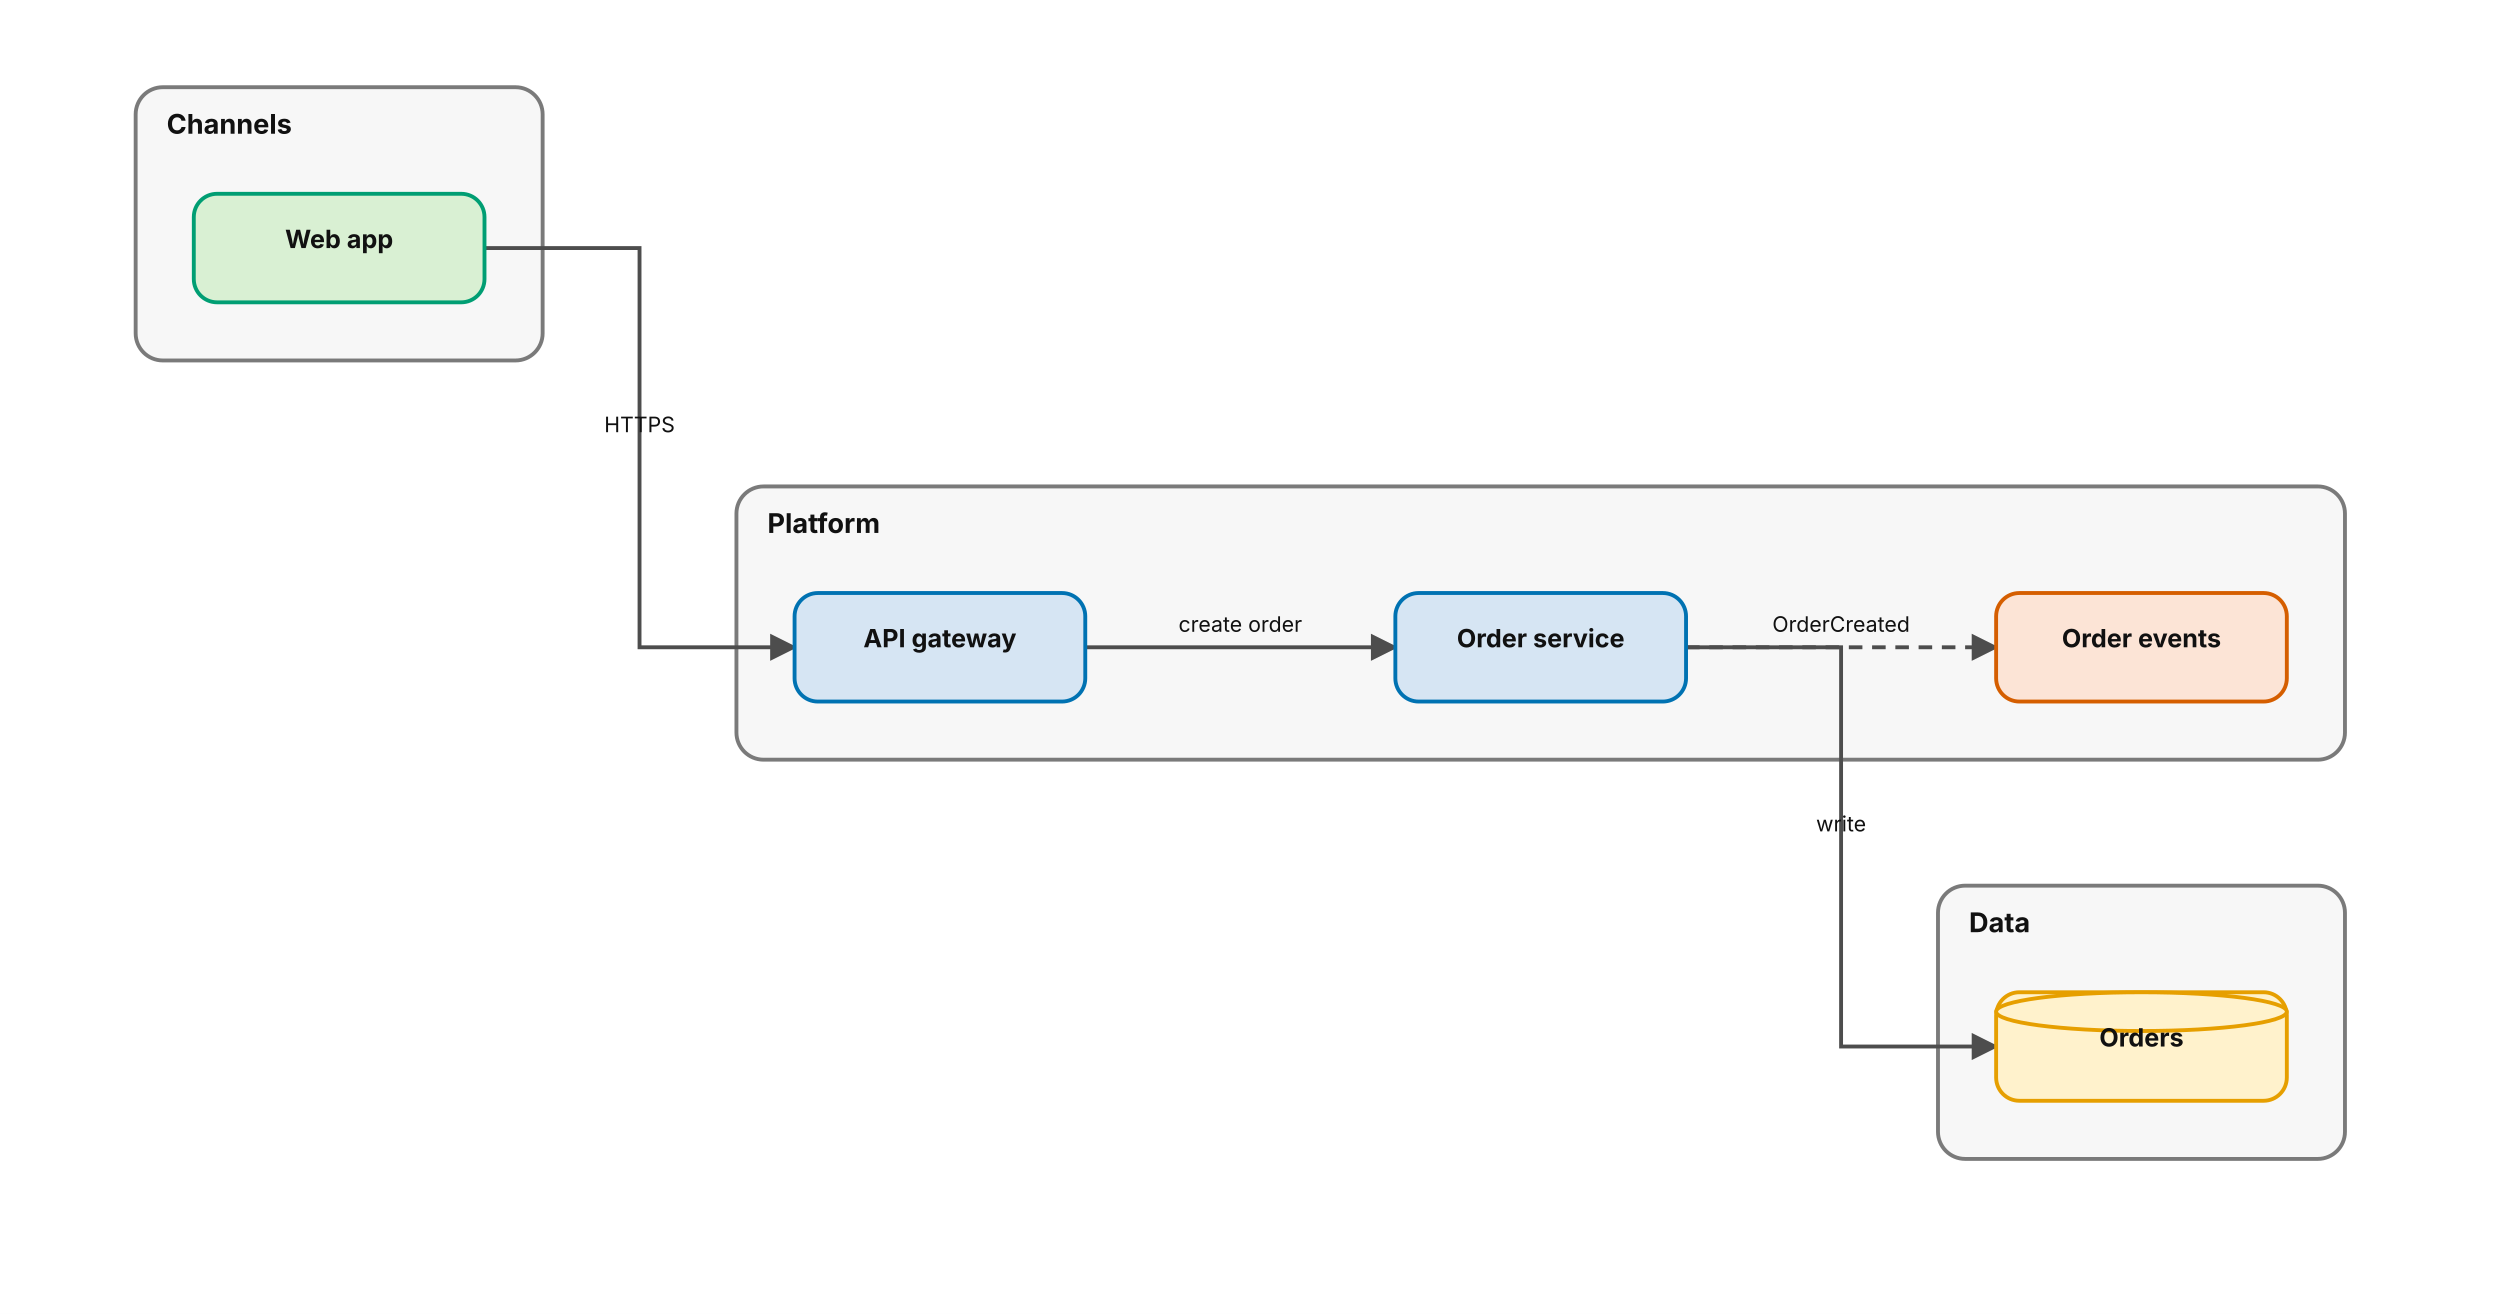
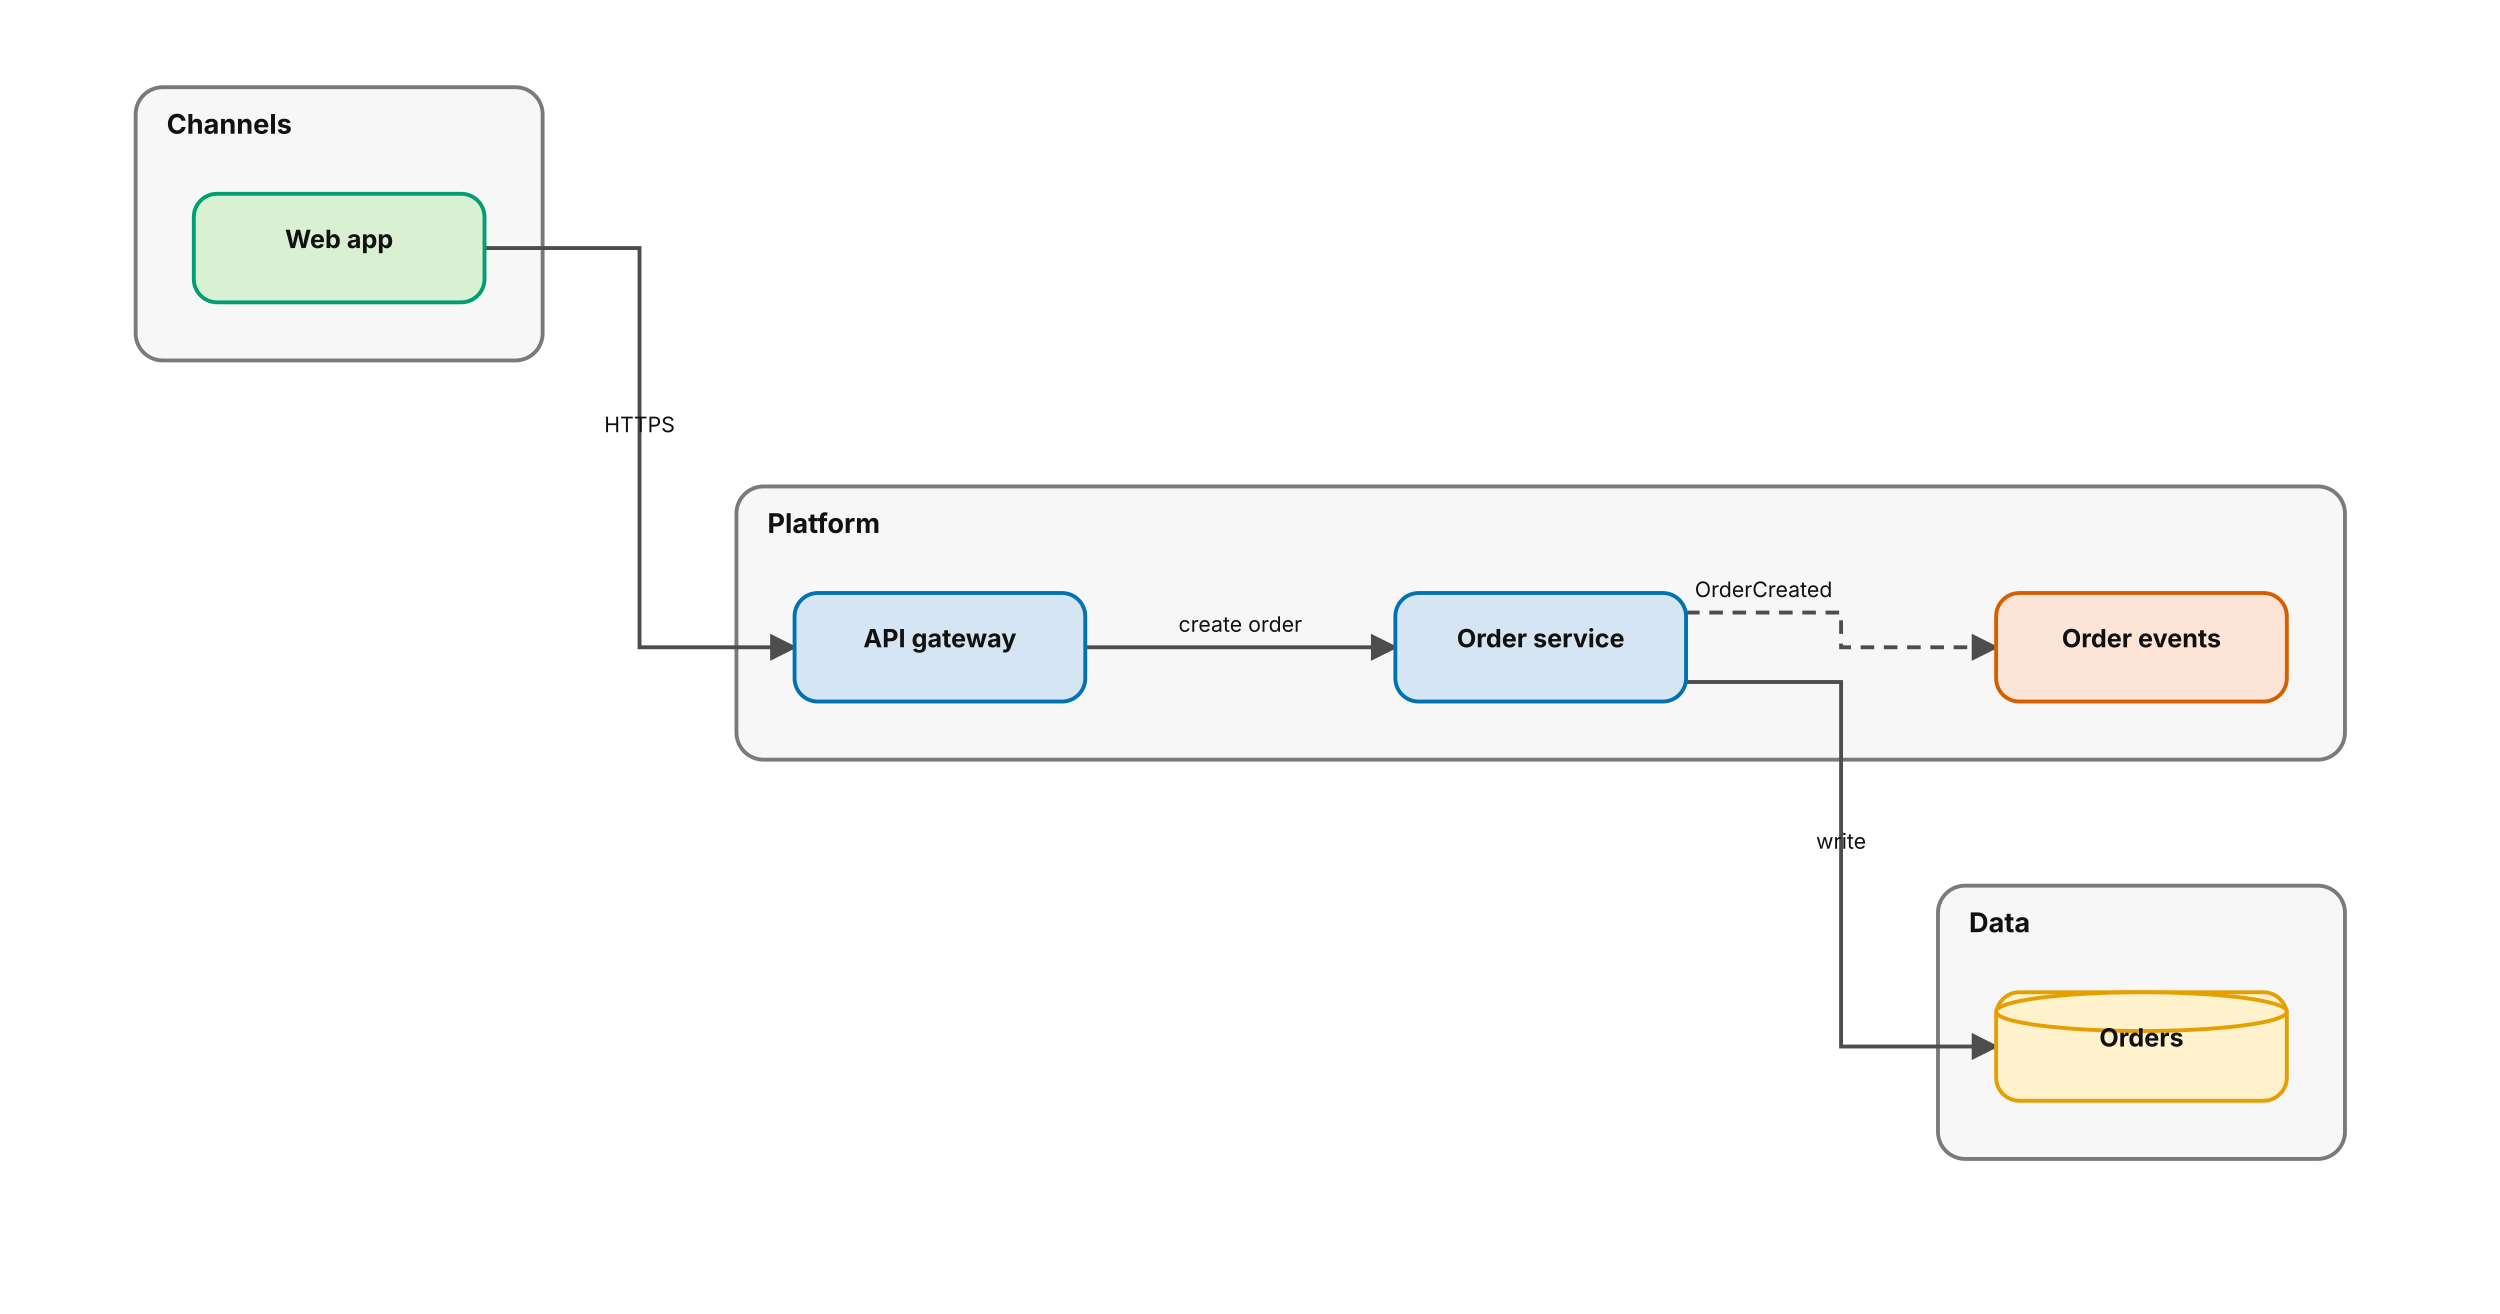
<svg xmlns="http://www.w3.org/2000/svg" width="1290" height="678" viewBox="0 0 1290 678" role="img" aria-label="Order processing">
  <rect width="100%" height="100%" fill="#ffffff" />
  <defs>
-     <marker id="arrow" viewBox="0 0 10 10" refX="9" refY="5" markerWidth="7" markerHeight="7" orient="auto-start-reverse">
+     <marker id="arrow-4d4d4d" viewBox="0 0 10 10" refX="9" refY="5" markerWidth="7" markerHeight="7" orient="auto-start-reverse">
      <path d="M 0 0 L 10 5 L 0 10 z" fill="#4d4d4d" />
    </marker>
  </defs>
  <rect x="70" y="45" width="210" height="141" rx="14" fill="#f7f7f7" stroke="#7a7a7a" stroke-width="2" />
  <text x="86" y="69" fill="#111111" font-family="Inter, Arial, sans-serif" font-size="14" font-weight="700">Channels</text>
  <rect x="380" y="251" width="830" height="141" rx="14" fill="#f7f7f7" stroke="#7a7a7a" stroke-width="2" />
  <text x="396" y="275" fill="#111111" font-family="Inter, Arial, sans-serif" font-size="14" font-weight="700">Platform</text>
  <rect x="1000" y="457" width="210" height="141" rx="14" fill="#f7f7f7" stroke="#7a7a7a" stroke-width="2" />
  <text x="1016" y="481" fill="#111111" font-family="Inter, Arial, sans-serif" font-size="14" font-weight="700">Data</text>
-   <polyline points="250,128.0 330.0,128.0 330.0,334.0 410,334.0" fill="none" stroke="#4d4d4d" stroke-width="2" marker-end="url(#arrow)" />
+   <polyline points="250,128.0 330.0,128.0 330.0,334.0 410,334.0" fill="none" stroke="#4d4d4d" stroke-width="2" marker-end="url(#arrow-4d4d4d)" />
  <text x="330.0" y="223.0" fill="#111111" font-family="Inter, Arial, sans-serif" font-size="11" text-anchor="middle">HTTPS</text>
-   <polyline points="560,334.0 640.0,334.0 640.0,334.0 720,334.0" fill="none" stroke="#4d4d4d" stroke-width="2" marker-end="url(#arrow)" />
+   <polyline points="560,334.0 720,334.0" fill="none" stroke="#4d4d4d" stroke-width="2" marker-end="url(#arrow-4d4d4d)" />
  <text x="640.0" y="326.0" fill="#111111" font-family="Inter, Arial, sans-serif" font-size="11" text-anchor="middle">create order</text>
-   <polyline points="870,334.0 950.0,334.0 950.0,540.0 1030,540.0" fill="none" stroke="#4d4d4d" stroke-width="2" marker-end="url(#arrow)" />
-   <text x="950.0" y="429.0" fill="#111111" font-family="Inter, Arial, sans-serif" font-size="11" text-anchor="middle">write</text>
-   <polyline points="870,334.0 950.0,334.0 950.0,334.0 1030,334.0" fill="none" stroke="#4d4d4d" stroke-width="2" marker-end="url(#arrow)" stroke-dasharray="7 5" />
-   <text x="950.0" y="326.0" fill="#111111" font-family="Inter, Arial, sans-serif" font-size="11" text-anchor="middle">OrderCreated</text>
+   <polyline points="870,351.92 950.0,351.92 950.0,540.0 1030,540.0" fill="none" stroke="#4d4d4d" stroke-width="2" marker-end="url(#arrow-4d4d4d)" />
+   <text x="950.0" y="437.96" fill="#111111" font-family="Inter, Arial, sans-serif" font-size="11" text-anchor="middle">write</text>
+   <polyline points="870,316.08 950.0,316.08 950.0,334.0 1030,334.0" fill="none" stroke="#4d4d4d" stroke-width="2" marker-end="url(#arrow-4d4d4d)" stroke-dasharray="7 5" />
+   <text x="910.0" y="308.08" fill="#111111" font-family="Inter, Arial, sans-serif" font-size="11" text-anchor="middle">OrderCreated</text>
  <rect x="100" y="100" width="150" height="56" rx="12" fill="#d9f0d3" stroke="#009e73" stroke-width="2" />
  <text x="175.0" y="128.0" fill="#111111" font-family="Inter, Arial, sans-serif" font-size="13" font-weight="700" text-anchor="middle">Web app</text>
  <rect x="410" y="306" width="150" height="56" rx="12" fill="#d6e5f3" stroke="#0072b2" stroke-width="2" />
  <text x="485.0" y="334.0" fill="#111111" font-family="Inter, Arial, sans-serif" font-size="13" font-weight="700" text-anchor="middle">API gateway</text>
  <rect x="720" y="306" width="150" height="56" rx="12" fill="#d6e5f3" stroke="#0072b2" stroke-width="2" />
  <text x="795.0" y="334.0" fill="#111111" font-family="Inter, Arial, sans-serif" font-size="13" font-weight="700" text-anchor="middle">Order service</text>
  <rect x="1030" y="306" width="150" height="56" rx="12" fill="#fce4d6" stroke="#d55e00" stroke-width="2" />
  <text x="1105.0" y="334.0" fill="#111111" font-family="Inter, Arial, sans-serif" font-size="13" font-weight="700" text-anchor="middle">Order events</text>
  <rect x="1030" y="512" width="150" height="56" rx="12" fill="#fff2cc" stroke="#e69f00" stroke-width="2" />
  <ellipse cx="1105.0" cy="522" rx="75.0" ry="10" fill="#fff2cc" stroke="#e69f00" stroke-width="2" />
  <text x="1105.0" y="540.0" fill="#111111" font-family="Inter, Arial, sans-serif" font-size="13" font-weight="700" text-anchor="middle">Orders</text>
</svg>
